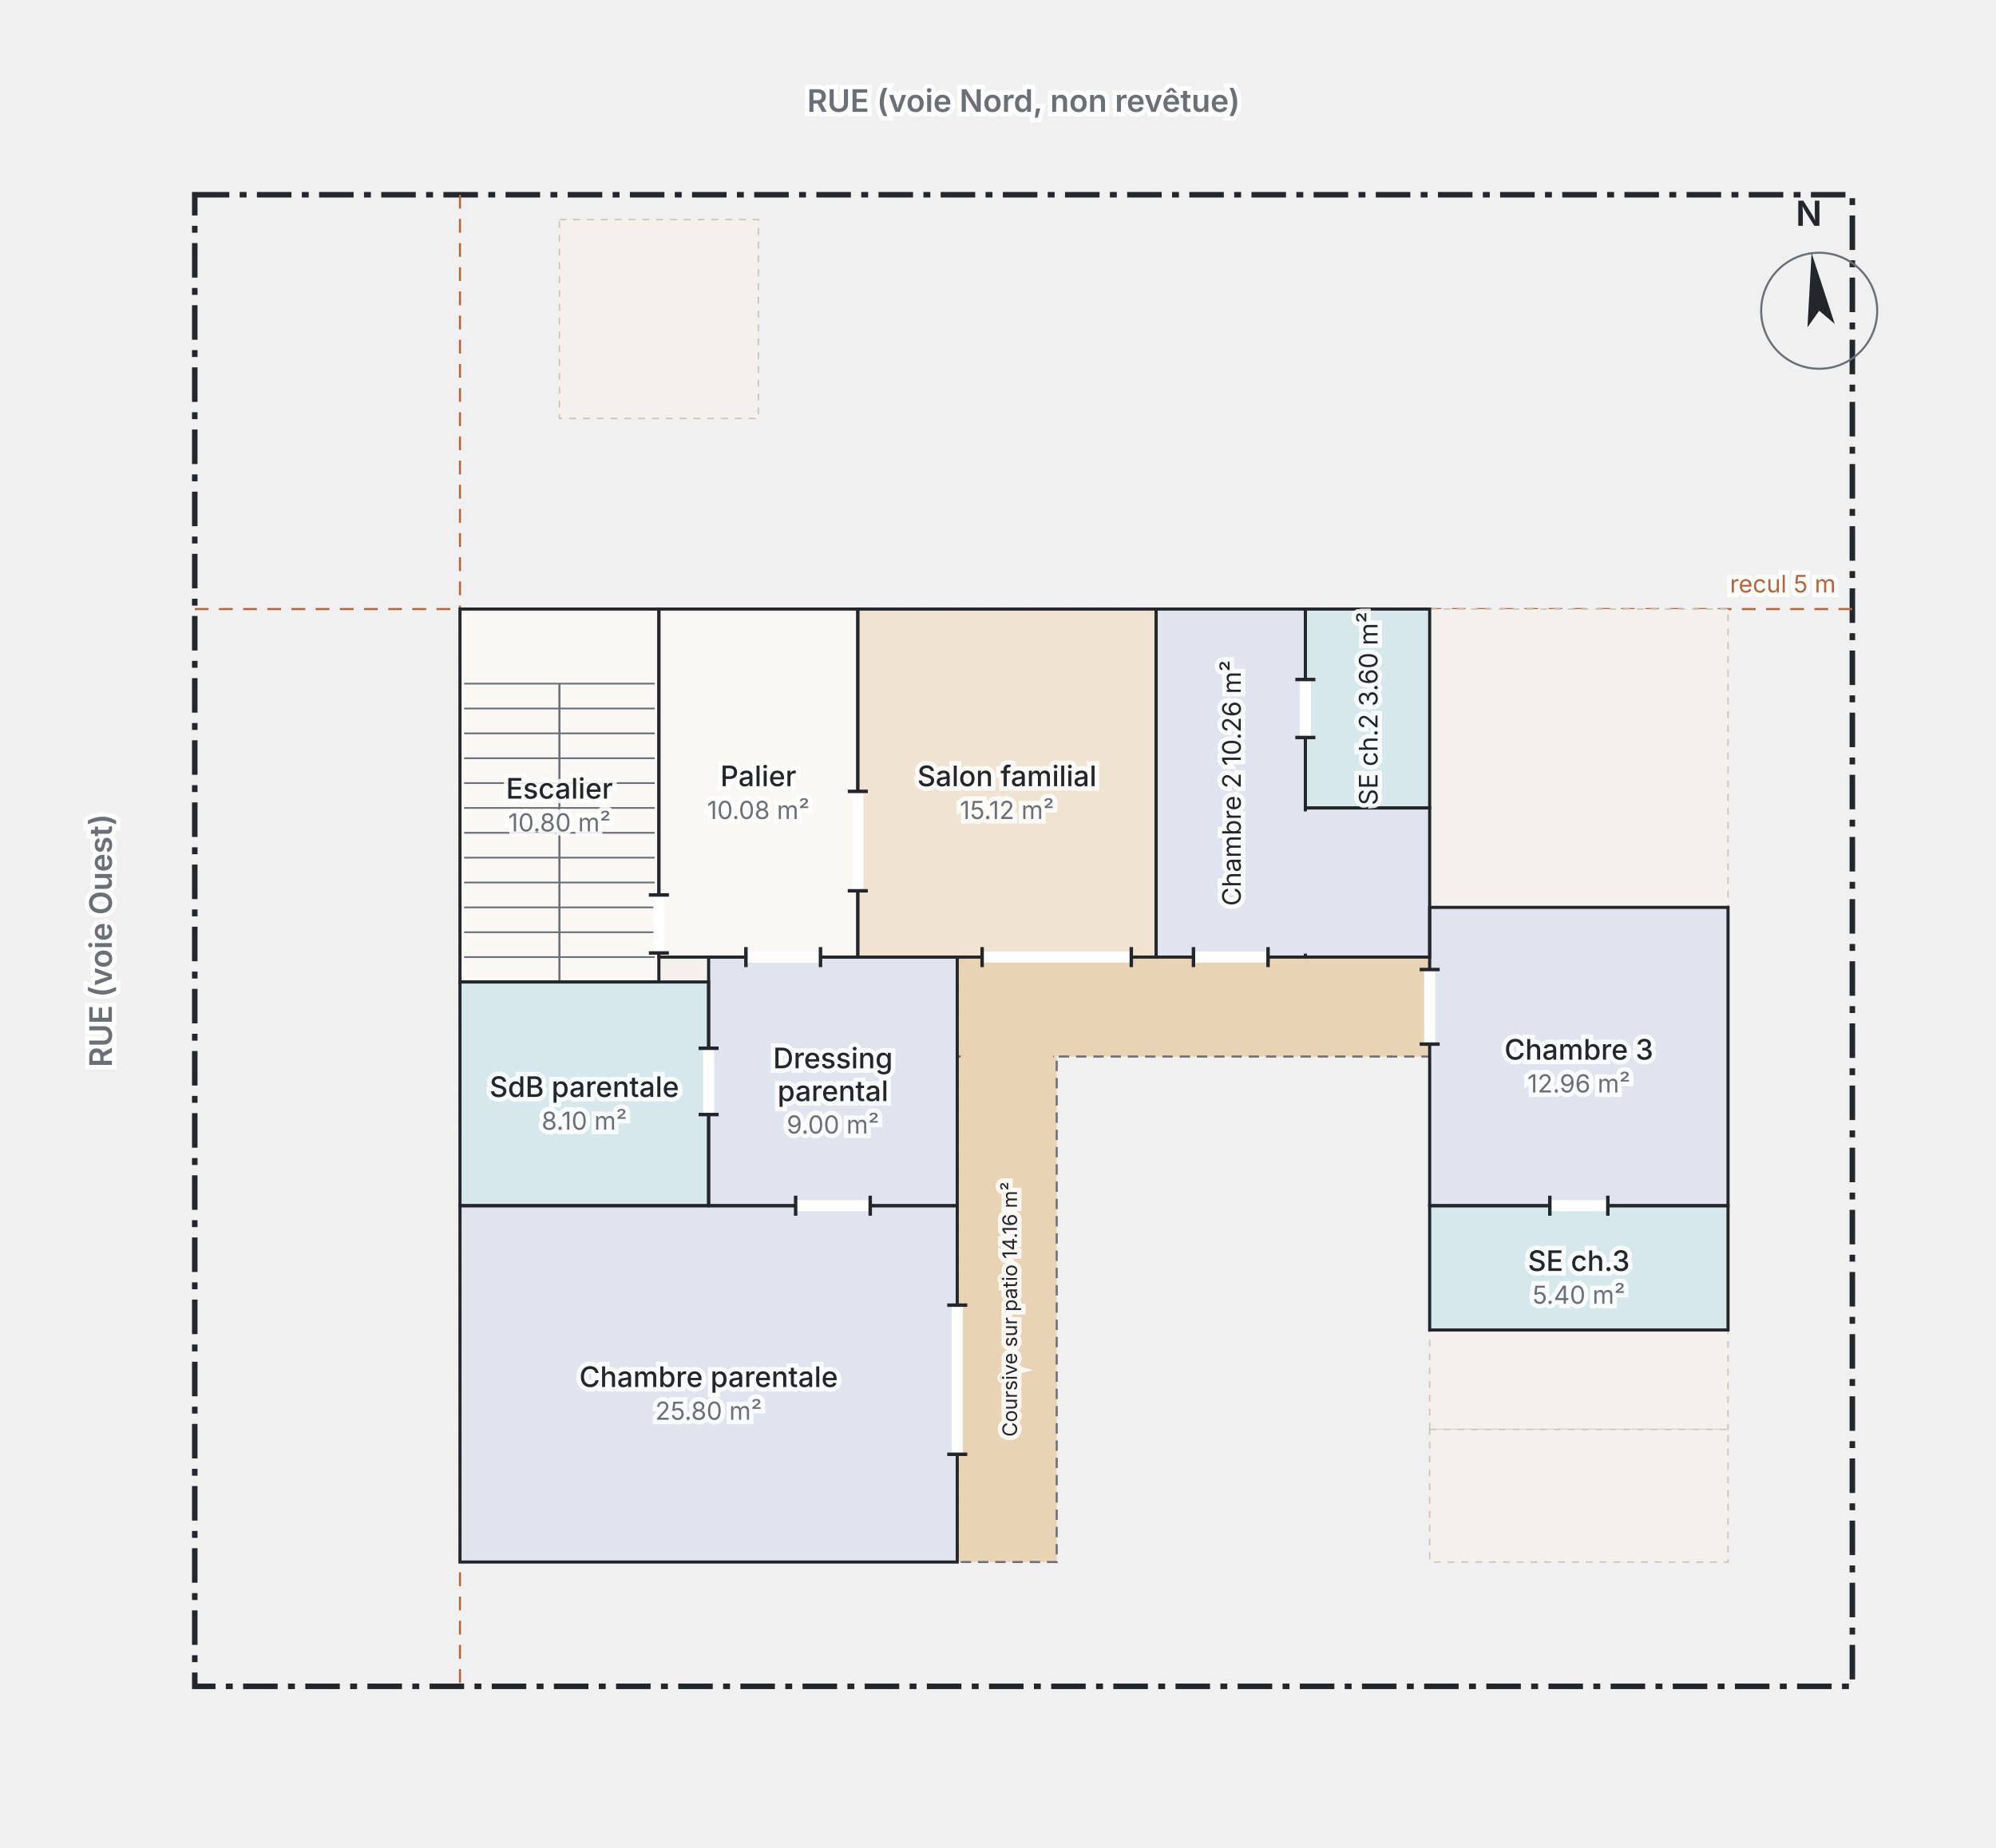
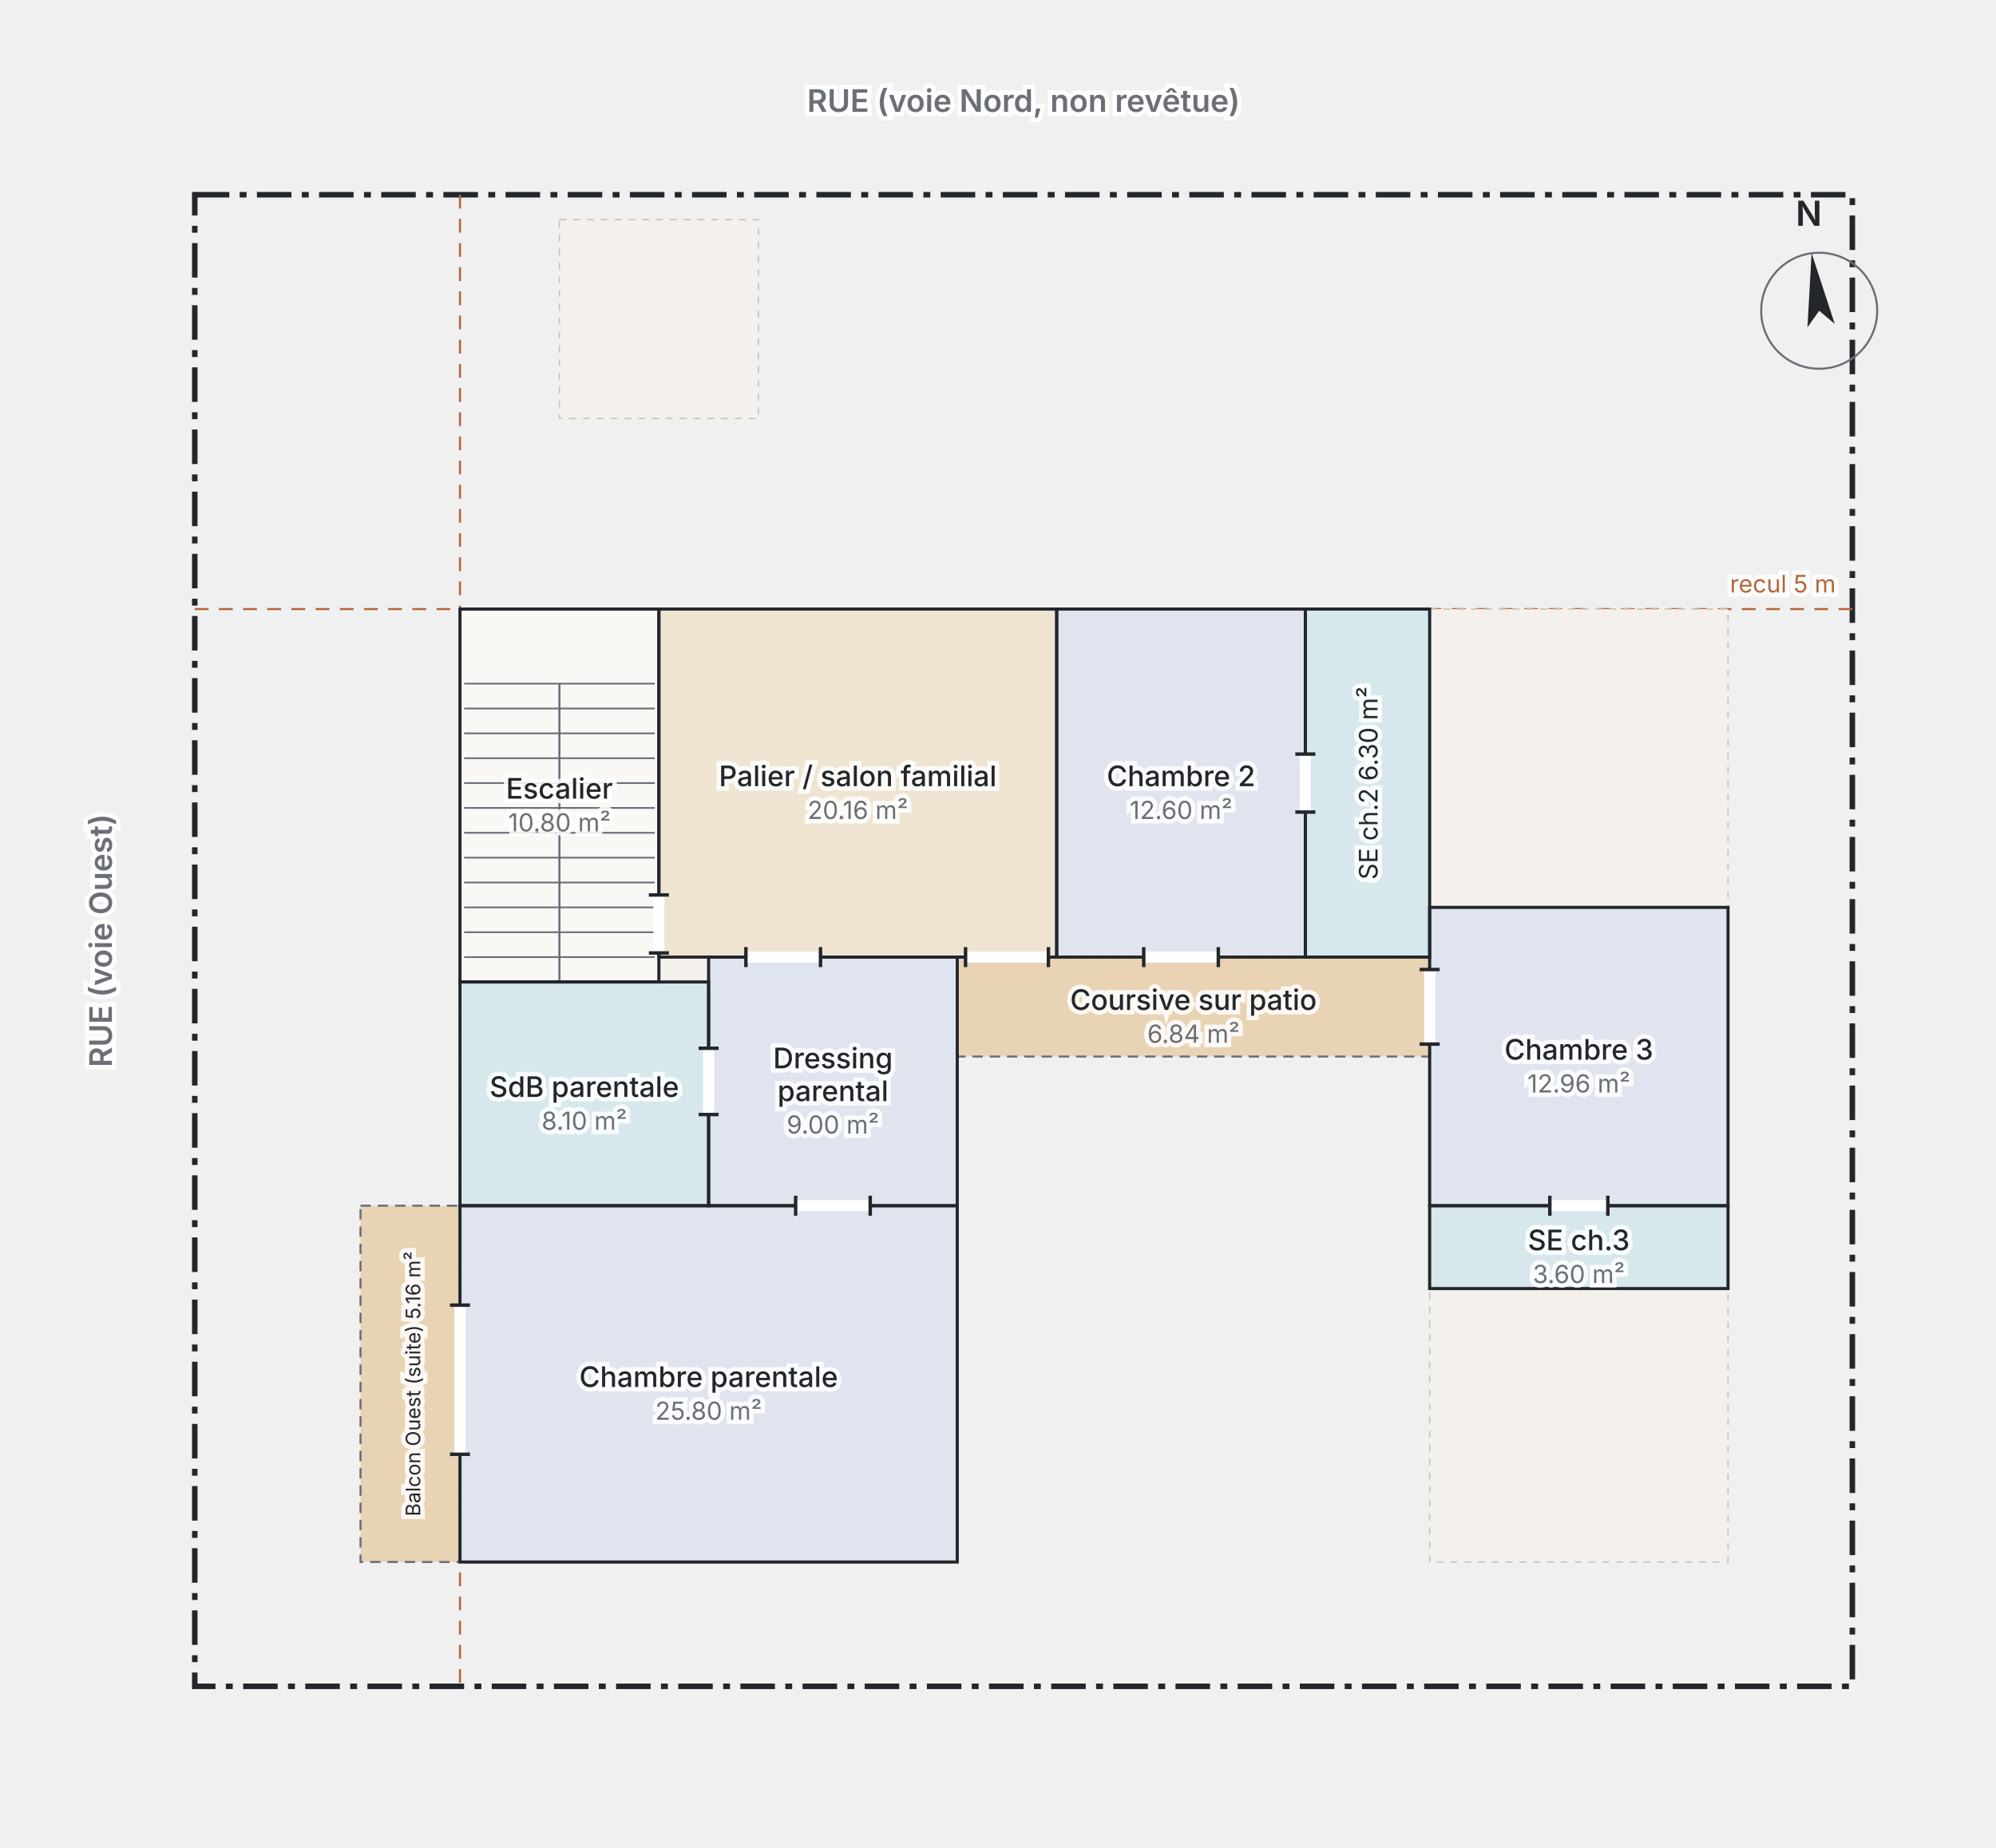
<svg xmlns="http://www.w3.org/2000/svg" viewBox="0 0 578 535" font-family="Inter, Liberation Sans, sans-serif" class="plan">
  <rect x="56.4" y="56.4" width="480.0" height="432.0" fill="none" stroke="#23262b" stroke-width="1.6" stroke-dasharray="10 3 2 3" />
  <text x="296.4" y="32.4" font-size="9" fill="#6b6f76" text-anchor="middle" font-weight="600" paint-order="stroke" stroke="#ffffff" stroke-opacity="0.85" stroke-width="2.6">RUE (voie Nord, non revêtue)</text>
  <text x="32.4" y="272.4" font-size="9" fill="#6b6f76" text-anchor="middle" font-weight="600" transform="rotate(-90 32.4 272.4)" paint-order="stroke" stroke="#ffffff" stroke-opacity="0.85" stroke-width="2.6">RUE (voie Ouest)</text>
  <line x1="56.4" y1="176.4" x2="536.4" y2="176.4" stroke="#b5653a" stroke-width="0.6" stroke-dasharray="4 3" />
  <text x="531.6" y="171.6" font-size="7" fill="#b5653a" text-anchor="end" font-weight="400" paint-order="stroke" stroke="#ffffff" stroke-opacity="0.85" stroke-width="2.6">recul 5 m</text>
  <line x1="133.2" y1="56.4" x2="133.2" y2="488.4" stroke="#b5653a" stroke-width="0.6" stroke-dasharray="4 3" />
  <rect x="162.0" y="63.6" width="57.6" height="57.6" fill="#f4f1ec" stroke="#c9c3b8" stroke-width="0.4" stroke-dasharray="2 2" />
  <rect x="133.2" y="176.4" width="57.6" height="108.0" fill="#f4f1ec" stroke="#c9c3b8" stroke-width="0.4" stroke-dasharray="2 2" />
  <rect x="190.8" y="176.4" width="33.6" height="48.0" fill="#f4f1ec" stroke="#c9c3b8" stroke-width="0.4" stroke-dasharray="2 2" />
  <rect x="190.8" y="224.4" width="57.6" height="52.8" fill="#f4f1ec" stroke="#c9c3b8" stroke-width="0.4" stroke-dasharray="2 2" />
  <rect x="224.4" y="176.4" width="24.0" height="48.0" fill="#f4f1ec" stroke="#c9c3b8" stroke-width="0.4" stroke-dasharray="2 2" />
  <rect x="248.4" y="176.4" width="86.4" height="100.8" fill="#f4f1ec" stroke="#c9c3b8" stroke-width="0.4" stroke-dasharray="2 2" />
  <rect x="334.8" y="176.4" width="79.2" height="100.8" fill="#f4f1ec" stroke="#c9c3b8" stroke-width="0.4" stroke-dasharray="2 2" />
  <rect x="190.8" y="277.2" width="86.4" height="175.2" fill="#f4f1ec" stroke="#c9c3b8" stroke-width="0.4" stroke-dasharray="2 2" />
  <rect x="133.2" y="284.4" width="57.6" height="168.0" fill="#f4f1ec" stroke="#c9c3b8" stroke-width="0.4" stroke-dasharray="2 2" />
  <rect x="414.0" y="176.4" width="86.4" height="86.4" fill="#f4f1ec" stroke="#c9c3b8" stroke-width="0.4" stroke-dasharray="2 2" />
  <rect x="414.0" y="262.8" width="86.4" height="72.0" fill="#f4f1ec" stroke="#c9c3b8" stroke-width="0.4" stroke-dasharray="2 2" />
-   <rect x="414.0" y="334.8" width="86.4" height="79.2" fill="#f4f1ec" stroke="#c9c3b8" stroke-width="0.4" stroke-dasharray="2 2" />
-   <rect x="414.0" y="414.0" width="86.4" height="38.4" fill="#f4f1ec" stroke="#c9c3b8" stroke-width="0.4" stroke-dasharray="2 2" />
+   <rect x="414.0" y="334.8" width="86.4" height="38.4" fill="#f4f1ec" stroke="#c9c3b8" stroke-width="0.4" stroke-dasharray="2 2" />
+   <rect x="414.0" y="373.2" width="86.4" height="79.2" fill="#f4f1ec" stroke="#c9c3b8" stroke-width="0.4" stroke-dasharray="2 2" />
  <rect x="133.2" y="176.4" width="57.6" height="108.0" fill="#faf8f4" stroke="#c9c3b8" stroke-width="0.6" />
  <line x1="134.4" y1="198.0" x2="189.6" y2="198.0" stroke="#6b6f76" stroke-width="0.5" />
  <line x1="134.4" y1="205.2" x2="189.6" y2="205.2" stroke="#6b6f76" stroke-width="0.5" />
  <line x1="134.4" y1="212.4" x2="189.6" y2="212.4" stroke="#6b6f76" stroke-width="0.5" />
  <line x1="134.4" y1="219.6" x2="189.6" y2="219.6" stroke="#6b6f76" stroke-width="0.5" />
  <line x1="134.4" y1="226.8" x2="189.6" y2="226.8" stroke="#6b6f76" stroke-width="0.5" />
  <line x1="134.4" y1="234.0" x2="189.6" y2="234.0" stroke="#6b6f76" stroke-width="0.5" />
  <line x1="134.4" y1="241.2" x2="189.6" y2="241.2" stroke="#6b6f76" stroke-width="0.5" />
  <line x1="134.4" y1="248.4" x2="189.6" y2="248.4" stroke="#6b6f76" stroke-width="0.5" />
  <line x1="134.4" y1="255.6" x2="189.6" y2="255.6" stroke="#6b6f76" stroke-width="0.5" />
  <line x1="134.4" y1="262.8" x2="189.6" y2="262.8" stroke="#6b6f76" stroke-width="0.5" />
  <line x1="134.4" y1="270.0" x2="189.6" y2="270.0" stroke="#6b6f76" stroke-width="0.5" />
  <line x1="134.4" y1="277.2" x2="189.6" y2="277.2" stroke="#6b6f76" stroke-width="0.5" />
  <line x1="134.4" y1="284.4" x2="189.6" y2="284.4" stroke="#6b6f76" stroke-width="0.5" />
  <line x1="162.0" y1="198.0" x2="162.0" y2="284.4" stroke="#6b6f76" stroke-width="0.6" />
-   <rect x="190.8" y="176.4" width="57.6" height="100.8" fill="#faf8f4" stroke="#c9c3b8" stroke-width="0.6" />
-   <rect x="248.4" y="176.4" width="86.4" height="100.8" fill="#efe4d2" stroke="#c9c3b8" stroke-width="0.6" />
-   <rect x="334.8" y="176.4" width="43.2" height="100.8" fill="#dfe4ee" stroke="#c9c3b8" stroke-width="0.6" />
-   <rect x="378.0" y="234.0" width="36.0" height="43.2" fill="#dfe4ee" stroke="#c9c3b8" stroke-width="0.6" />
-   <rect x="378.0" y="176.4" width="36.0" height="57.6" fill="#d6e8ec" stroke="#c9c3b8" stroke-width="0.6" />
+   <rect x="190.8" y="176.4" width="115.2" height="100.8" fill="#efe4d2" stroke="#c9c3b8" stroke-width="0.6" />
+   <rect x="306.0" y="176.4" width="72.0" height="100.8" fill="#dfe4ee" stroke="#c9c3b8" stroke-width="0.6" />
+   <rect x="378.0" y="176.4" width="36.0" height="100.8" fill="#d6e8ec" stroke="#c9c3b8" stroke-width="0.6" />
  <rect x="205.2" y="277.2" width="72.0" height="72.0" fill="#dfe4ee" stroke="#c9c3b8" stroke-width="0.6" />
  <rect x="133.2" y="284.4" width="72.0" height="64.8" fill="#d6e8ec" stroke="#c9c3b8" stroke-width="0.6" />
  <rect x="133.2" y="349.2" width="144.0" height="103.2" fill="#dfe4ee" stroke="#c9c3b8" stroke-width="0.6" />
  <rect x="414.0" y="262.8" width="86.4" height="86.4" fill="#dfe4ee" stroke="#c9c3b8" stroke-width="0.6" />
-   <rect x="414.0" y="349.2" width="86.4" height="36.0" fill="#d6e8ec" stroke="#c9c3b8" stroke-width="0.6" />
+   <rect x="414.0" y="349.2" width="86.4" height="24.0" fill="#d6e8ec" stroke="#c9c3b8" stroke-width="0.6" />
  <rect x="277.2" y="277.2" width="136.8" height="28.8" fill="#e9d3b5" stroke="#6b6f76" stroke-width="0.6" stroke-dasharray="3 2" />
-   <rect x="277.2" y="306.0" width="28.8" height="146.4" fill="#e9d3b5" stroke="#6b6f76" stroke-width="0.6" stroke-dasharray="3 2" />
+   <rect x="104.4" y="349.2" width="28.8" height="103.2" fill="#e9d3b5" stroke="#6b6f76" stroke-width="0.6" stroke-dasharray="3 2" />
  <rect x="133.2" y="176.4" width="57.6" height="108.0" fill="none" stroke="#23262b" stroke-width="0.9" />
-   <rect x="190.8" y="176.4" width="57.6" height="100.8" fill="none" stroke="#23262b" stroke-width="0.9" />
-   <rect x="248.4" y="176.4" width="86.4" height="100.8" fill="none" stroke="#23262b" stroke-width="0.9" />
-   <rect x="334.8" y="176.4" width="43.2" height="100.8" fill="none" stroke="#23262b" stroke-width="0.9" />
-   <rect x="378.0" y="234.0" width="36.0" height="43.2" fill="none" stroke="#23262b" stroke-width="0.9" />
-   <rect x="378.0" y="176.4" width="36.0" height="57.6" fill="none" stroke="#23262b" stroke-width="0.9" />
+   <rect x="190.8" y="176.4" width="115.2" height="100.8" fill="none" stroke="#23262b" stroke-width="0.9" />
+   <rect x="306.0" y="176.4" width="72.0" height="100.8" fill="none" stroke="#23262b" stroke-width="0.9" />
+   <rect x="378.0" y="176.4" width="36.0" height="100.8" fill="none" stroke="#23262b" stroke-width="0.9" />
  <rect x="205.2" y="277.2" width="72.0" height="72.0" fill="none" stroke="#23262b" stroke-width="0.9" />
  <rect x="133.2" y="284.4" width="72.0" height="64.8" fill="none" stroke="#23262b" stroke-width="0.9" />
  <rect x="133.2" y="349.2" width="144.0" height="103.2" fill="none" stroke="#23262b" stroke-width="0.9" />
  <rect x="414.0" y="262.8" width="86.4" height="86.4" fill="none" stroke="#23262b" stroke-width="0.9" />
-   <rect x="414.0" y="349.2" width="86.4" height="36.0" fill="none" stroke="#23262b" stroke-width="0.9" />
-   <line x1="378.0" y1="235.0" x2="378.0" y2="276.2" stroke="#dfe4ee" stroke-width="2.2" />
-   <line x1="278.2" y1="306.0" x2="305.0" y2="306.0" stroke="#e9d3b5" stroke-width="2.2" />
+   <rect x="414.0" y="349.2" width="86.4" height="24.0" fill="none" stroke="#23262b" stroke-width="0.9" />
  <line x1="190.8" y1="259.2" x2="190.8" y2="276.0" stroke="#ffffff" stroke-width="3.2" />
  <line x1="187.9" y1="259.2" x2="193.7" y2="259.2" stroke="#23262b" stroke-width="1.0" />
  <line x1="187.9" y1="276.0" x2="193.7" y2="276.0" stroke="#23262b" stroke-width="1.0" />
-   <line x1="248.4" y1="229.2" x2="248.4" y2="258.0" stroke="#ffffff" stroke-width="3.2" />
-   <line x1="245.5" y1="229.2" x2="251.3" y2="229.2" stroke="#23262b" stroke-width="1.0" />
-   <line x1="245.5" y1="258.0" x2="251.3" y2="258.0" stroke="#23262b" stroke-width="1.0" />
-   <line x1="284.4" y1="277.2" x2="327.6" y2="277.2" stroke="#ffffff" stroke-width="3.2" />
-   <line x1="284.4" y1="274.3" x2="284.4" y2="280.1" stroke="#23262b" stroke-width="1.0" />
-   <line x1="327.6" y1="274.3" x2="327.6" y2="280.1" stroke="#23262b" stroke-width="1.0" />
+   <line x1="279.6" y1="277.2" x2="303.6" y2="277.2" stroke="#ffffff" stroke-width="3.2" />
+   <line x1="279.6" y1="274.3" x2="279.6" y2="280.1" stroke="#23262b" stroke-width="1.0" />
+   <line x1="303.6" y1="274.3" x2="303.6" y2="280.1" stroke="#23262b" stroke-width="1.0" />
  <line x1="216.0" y1="277.2" x2="237.6" y2="277.2" stroke="#ffffff" stroke-width="3.2" />
  <line x1="216.0" y1="274.3" x2="216.0" y2="280.1" stroke="#23262b" stroke-width="1.0" />
  <line x1="237.6" y1="274.3" x2="237.6" y2="280.1" stroke="#23262b" stroke-width="1.0" />
  <line x1="205.2" y1="303.6" x2="205.2" y2="322.8" stroke="#ffffff" stroke-width="3.2" />
  <line x1="202.3" y1="303.6" x2="208.1" y2="303.6" stroke="#23262b" stroke-width="1.0" />
  <line x1="202.3" y1="322.8" x2="208.1" y2="322.8" stroke="#23262b" stroke-width="1.0" />
  <line x1="230.4" y1="349.2" x2="252.0" y2="349.2" stroke="#ffffff" stroke-width="3.2" />
  <line x1="230.4" y1="346.3" x2="230.4" y2="352.1" stroke="#23262b" stroke-width="1.0" />
  <line x1="252.0" y1="346.3" x2="252.0" y2="352.1" stroke="#23262b" stroke-width="1.0" />
-   <line x1="277.2" y1="378.0" x2="277.2" y2="421.2" stroke="#ffffff" stroke-width="3.2" />
-   <line x1="274.3" y1="378.0" x2="280.1" y2="378.0" stroke="#23262b" stroke-width="1.0" />
-   <line x1="274.3" y1="421.2" x2="280.1" y2="421.2" stroke="#23262b" stroke-width="1.0" />
-   <line x1="345.6" y1="277.2" x2="367.2" y2="277.2" stroke="#ffffff" stroke-width="3.2" />
-   <line x1="345.6" y1="274.3" x2="345.6" y2="280.1" stroke="#23262b" stroke-width="1.0" />
-   <line x1="367.2" y1="274.3" x2="367.2" y2="280.1" stroke="#23262b" stroke-width="1.0" />
-   <line x1="378.0" y1="196.8" x2="378.0" y2="213.6" stroke="#ffffff" stroke-width="3.2" />
-   <line x1="375.1" y1="196.8" x2="380.9" y2="196.8" stroke="#23262b" stroke-width="1.0" />
-   <line x1="375.1" y1="213.6" x2="380.9" y2="213.6" stroke="#23262b" stroke-width="1.0" />
+   <line x1="133.2" y1="378.0" x2="133.2" y2="421.2" stroke="#ffffff" stroke-width="3.2" />
+   <line x1="130.3" y1="378.0" x2="136.1" y2="378.0" stroke="#23262b" stroke-width="1.0" />
+   <line x1="130.3" y1="421.2" x2="136.1" y2="421.2" stroke="#23262b" stroke-width="1.0" />
+   <line x1="331.2" y1="277.2" x2="352.8" y2="277.2" stroke="#ffffff" stroke-width="3.2" />
+   <line x1="331.2" y1="274.3" x2="331.2" y2="280.1" stroke="#23262b" stroke-width="1.0" />
+   <line x1="352.8" y1="274.3" x2="352.8" y2="280.1" stroke="#23262b" stroke-width="1.0" />
+   <line x1="378.0" y1="218.4" x2="378.0" y2="235.2" stroke="#ffffff" stroke-width="3.2" />
+   <line x1="375.1" y1="218.4" x2="380.9" y2="218.4" stroke="#23262b" stroke-width="1.0" />
+   <line x1="375.1" y1="235.2" x2="380.9" y2="235.2" stroke="#23262b" stroke-width="1.0" />
  <line x1="414.0" y1="280.8" x2="414.0" y2="302.4" stroke="#ffffff" stroke-width="3.2" />
  <line x1="411.1" y1="280.8" x2="416.9" y2="280.8" stroke="#23262b" stroke-width="1.0" />
  <line x1="411.1" y1="302.4" x2="416.9" y2="302.4" stroke="#23262b" stroke-width="1.0" />
  <line x1="448.8" y1="349.2" x2="465.6" y2="349.2" stroke="#ffffff" stroke-width="3.2" />
  <line x1="448.8" y1="346.3" x2="448.8" y2="352.1" stroke="#23262b" stroke-width="1.0" />
  <line x1="465.6" y1="346.3" x2="465.6" y2="352.1" stroke="#23262b" stroke-width="1.0" />
  <text x="162.0" y="231.3" font-size="8.2" fill="#23262b" text-anchor="middle" font-weight="500" paint-order="stroke" stroke="#ffffff" stroke-opacity="0.85" stroke-width="2.6">Escalier</text>
  <text x="162.0" y="240.8" font-size="7.2" fill="#6b6f76" text-anchor="middle" font-weight="400" paint-order="stroke" stroke="#ffffff" stroke-opacity="0.85" stroke-width="2.6">10.80 m²</text>
-   <text x="219.6" y="227.7" font-size="8.2" fill="#23262b" text-anchor="middle" font-weight="500" paint-order="stroke" stroke="#ffffff" stroke-opacity="0.85" stroke-width="2.6">Palier</text>
-   <text x="219.6" y="237.2" font-size="7.2" fill="#6b6f76" text-anchor="middle" font-weight="400" paint-order="stroke" stroke="#ffffff" stroke-opacity="0.85" stroke-width="2.6">10.08 m²</text>
-   <text x="291.6" y="227.7" font-size="8.2" fill="#23262b" text-anchor="middle" font-weight="500" paint-order="stroke" stroke="#ffffff" stroke-opacity="0.85" stroke-width="2.6">Salon familial</text>
-   <text x="291.6" y="237.2" font-size="7.2" fill="#6b6f76" text-anchor="middle" font-weight="400" paint-order="stroke" stroke="#ffffff" stroke-opacity="0.85" stroke-width="2.6">15.12 m²</text>
-   <text x="359.3" y="226.8" font-size="7.4" fill="#23262b" text-anchor="middle" font-weight="400" transform="rotate(-90 359.3 226.8)" paint-order="stroke" stroke="#ffffff" stroke-opacity="0.85" stroke-width="2.6">Chambre 2  10.26 m²</text>
-   <text x="398.9" y="205.2" font-size="7.4" fill="#23262b" text-anchor="middle" font-weight="400" transform="rotate(-90 398.9 205.2)" paint-order="stroke" stroke="#ffffff" stroke-opacity="0.85" stroke-width="2.6">SE ch.2  3.60 m²</text>
+   <text x="248.4" y="227.7" font-size="8.2" fill="#23262b" text-anchor="middle" font-weight="500" paint-order="stroke" stroke="#ffffff" stroke-opacity="0.85" stroke-width="2.6">Palier / salon familial</text>
+   <text x="248.4" y="237.2" font-size="7.2" fill="#6b6f76" text-anchor="middle" font-weight="400" paint-order="stroke" stroke="#ffffff" stroke-opacity="0.85" stroke-width="2.6">20.16 m²</text>
+   <text x="342.0" y="227.7" font-size="8.2" fill="#23262b" text-anchor="middle" font-weight="500" paint-order="stroke" stroke="#ffffff" stroke-opacity="0.85" stroke-width="2.6">Chambre 2</text>
+   <text x="342.0" y="237.2" font-size="7.2" fill="#6b6f76" text-anchor="middle" font-weight="400" paint-order="stroke" stroke="#ffffff" stroke-opacity="0.85" stroke-width="2.6">12.60 m²</text>
+   <text x="398.9" y="226.8" font-size="7.4" fill="#23262b" text-anchor="middle" font-weight="400" transform="rotate(-90 398.9 226.8)" paint-order="stroke" stroke="#ffffff" stroke-opacity="0.85" stroke-width="2.6">SE ch.2  6.30 m²</text>
  <text x="241.2" y="309.4" font-size="8.2" fill="#23262b" text-anchor="middle" font-weight="500" paint-order="stroke" stroke="#ffffff" stroke-opacity="0.85" stroke-width="2.6">Dressing</text>
  <text x="241.2" y="318.9" font-size="8.2" fill="#23262b" text-anchor="middle" font-weight="500" paint-order="stroke" stroke="#ffffff" stroke-opacity="0.85" stroke-width="2.6">parental</text>
  <text x="241.2" y="328.3" font-size="7.2" fill="#6b6f76" text-anchor="middle" font-weight="400" paint-order="stroke" stroke="#ffffff" stroke-opacity="0.85" stroke-width="2.6">9.00 m²</text>
  <text x="169.2" y="317.7" font-size="8.2" fill="#23262b" text-anchor="middle" font-weight="500" paint-order="stroke" stroke="#ffffff" stroke-opacity="0.85" stroke-width="2.6">SdB parentale</text>
  <text x="169.2" y="327.2" font-size="7.2" fill="#6b6f76" text-anchor="middle" font-weight="400" paint-order="stroke" stroke="#ffffff" stroke-opacity="0.85" stroke-width="2.6">8.10 m²</text>
  <text x="205.2" y="401.7" font-size="8.2" fill="#23262b" text-anchor="middle" font-weight="500" paint-order="stroke" stroke="#ffffff" stroke-opacity="0.85" stroke-width="2.6">Chambre parentale</text>
  <text x="205.2" y="411.2" font-size="7.2" fill="#6b6f76" text-anchor="middle" font-weight="400" paint-order="stroke" stroke="#ffffff" stroke-opacity="0.85" stroke-width="2.6">25.80 m²</text>
  <text x="457.2" y="306.9" font-size="8.2" fill="#23262b" text-anchor="middle" font-weight="500" paint-order="stroke" stroke="#ffffff" stroke-opacity="0.85" stroke-width="2.6">Chambre 3</text>
  <text x="457.2" y="316.4" font-size="7.2" fill="#6b6f76" text-anchor="middle" font-weight="400" paint-order="stroke" stroke="#ffffff" stroke-opacity="0.85" stroke-width="2.6">12.96 m²</text>
-   <text x="457.2" y="368.1" font-size="8.2" fill="#23262b" text-anchor="middle" font-weight="500" paint-order="stroke" stroke="#ffffff" stroke-opacity="0.85" stroke-width="2.6">SE ch.3</text>
-   <text x="457.2" y="377.6" font-size="7.2" fill="#6b6f76" text-anchor="middle" font-weight="400" paint-order="stroke" stroke="#ffffff" stroke-opacity="0.85" stroke-width="2.6">5.40 m²</text>
-   <text x="294.5" y="379.2" font-size="5.8" fill="#23262b" text-anchor="middle" font-weight="400" transform="rotate(-90 294.5 379.2)" paint-order="stroke" stroke="#ffffff" stroke-opacity="0.85" stroke-width="2.6">Coursive sur patio  14.16 m²</text>
+   <text x="457.2" y="362.1" font-size="8.2" fill="#23262b" text-anchor="middle" font-weight="500" paint-order="stroke" stroke="#ffffff" stroke-opacity="0.85" stroke-width="2.6">SE ch.3</text>
+   <text x="457.2" y="371.6" font-size="7.2" fill="#6b6f76" text-anchor="middle" font-weight="400" paint-order="stroke" stroke="#ffffff" stroke-opacity="0.85" stroke-width="2.6">3.60 m²</text>
+   <text x="345.6" y="292.5" font-size="8.2" fill="#23262b" text-anchor="middle" font-weight="500" paint-order="stroke" stroke="#ffffff" stroke-opacity="0.85" stroke-width="2.6">Coursive sur patio</text>
+   <text x="345.6" y="302.0" font-size="7.2" fill="#6b6f76" text-anchor="middle" font-weight="400" paint-order="stroke" stroke="#ffffff" stroke-opacity="0.85" stroke-width="2.6">6.84 m²</text>
+   <text x="121.7" y="400.8" font-size="5.8" fill="#23262b" text-anchor="middle" font-weight="400" transform="rotate(-90 121.7 400.8)" paint-order="stroke" stroke="#ffffff" stroke-opacity="0.85" stroke-width="2.6">Balcon Ouest (suite)  5.16 m²</text>
  <circle cx="526.8" cy="90.0" r="16.8" fill="none" stroke="#6b6f76" stroke-width="0.6" />
  <polygon points="524.6,73.3 523.4,94.8 526.8,90.0 531.3,93.8" fill="#23262b" />
  <text x="523.8" y="65.4" font-size="10" text-anchor="middle" font-weight="600" fill="#23262b">N</text>
</svg>
